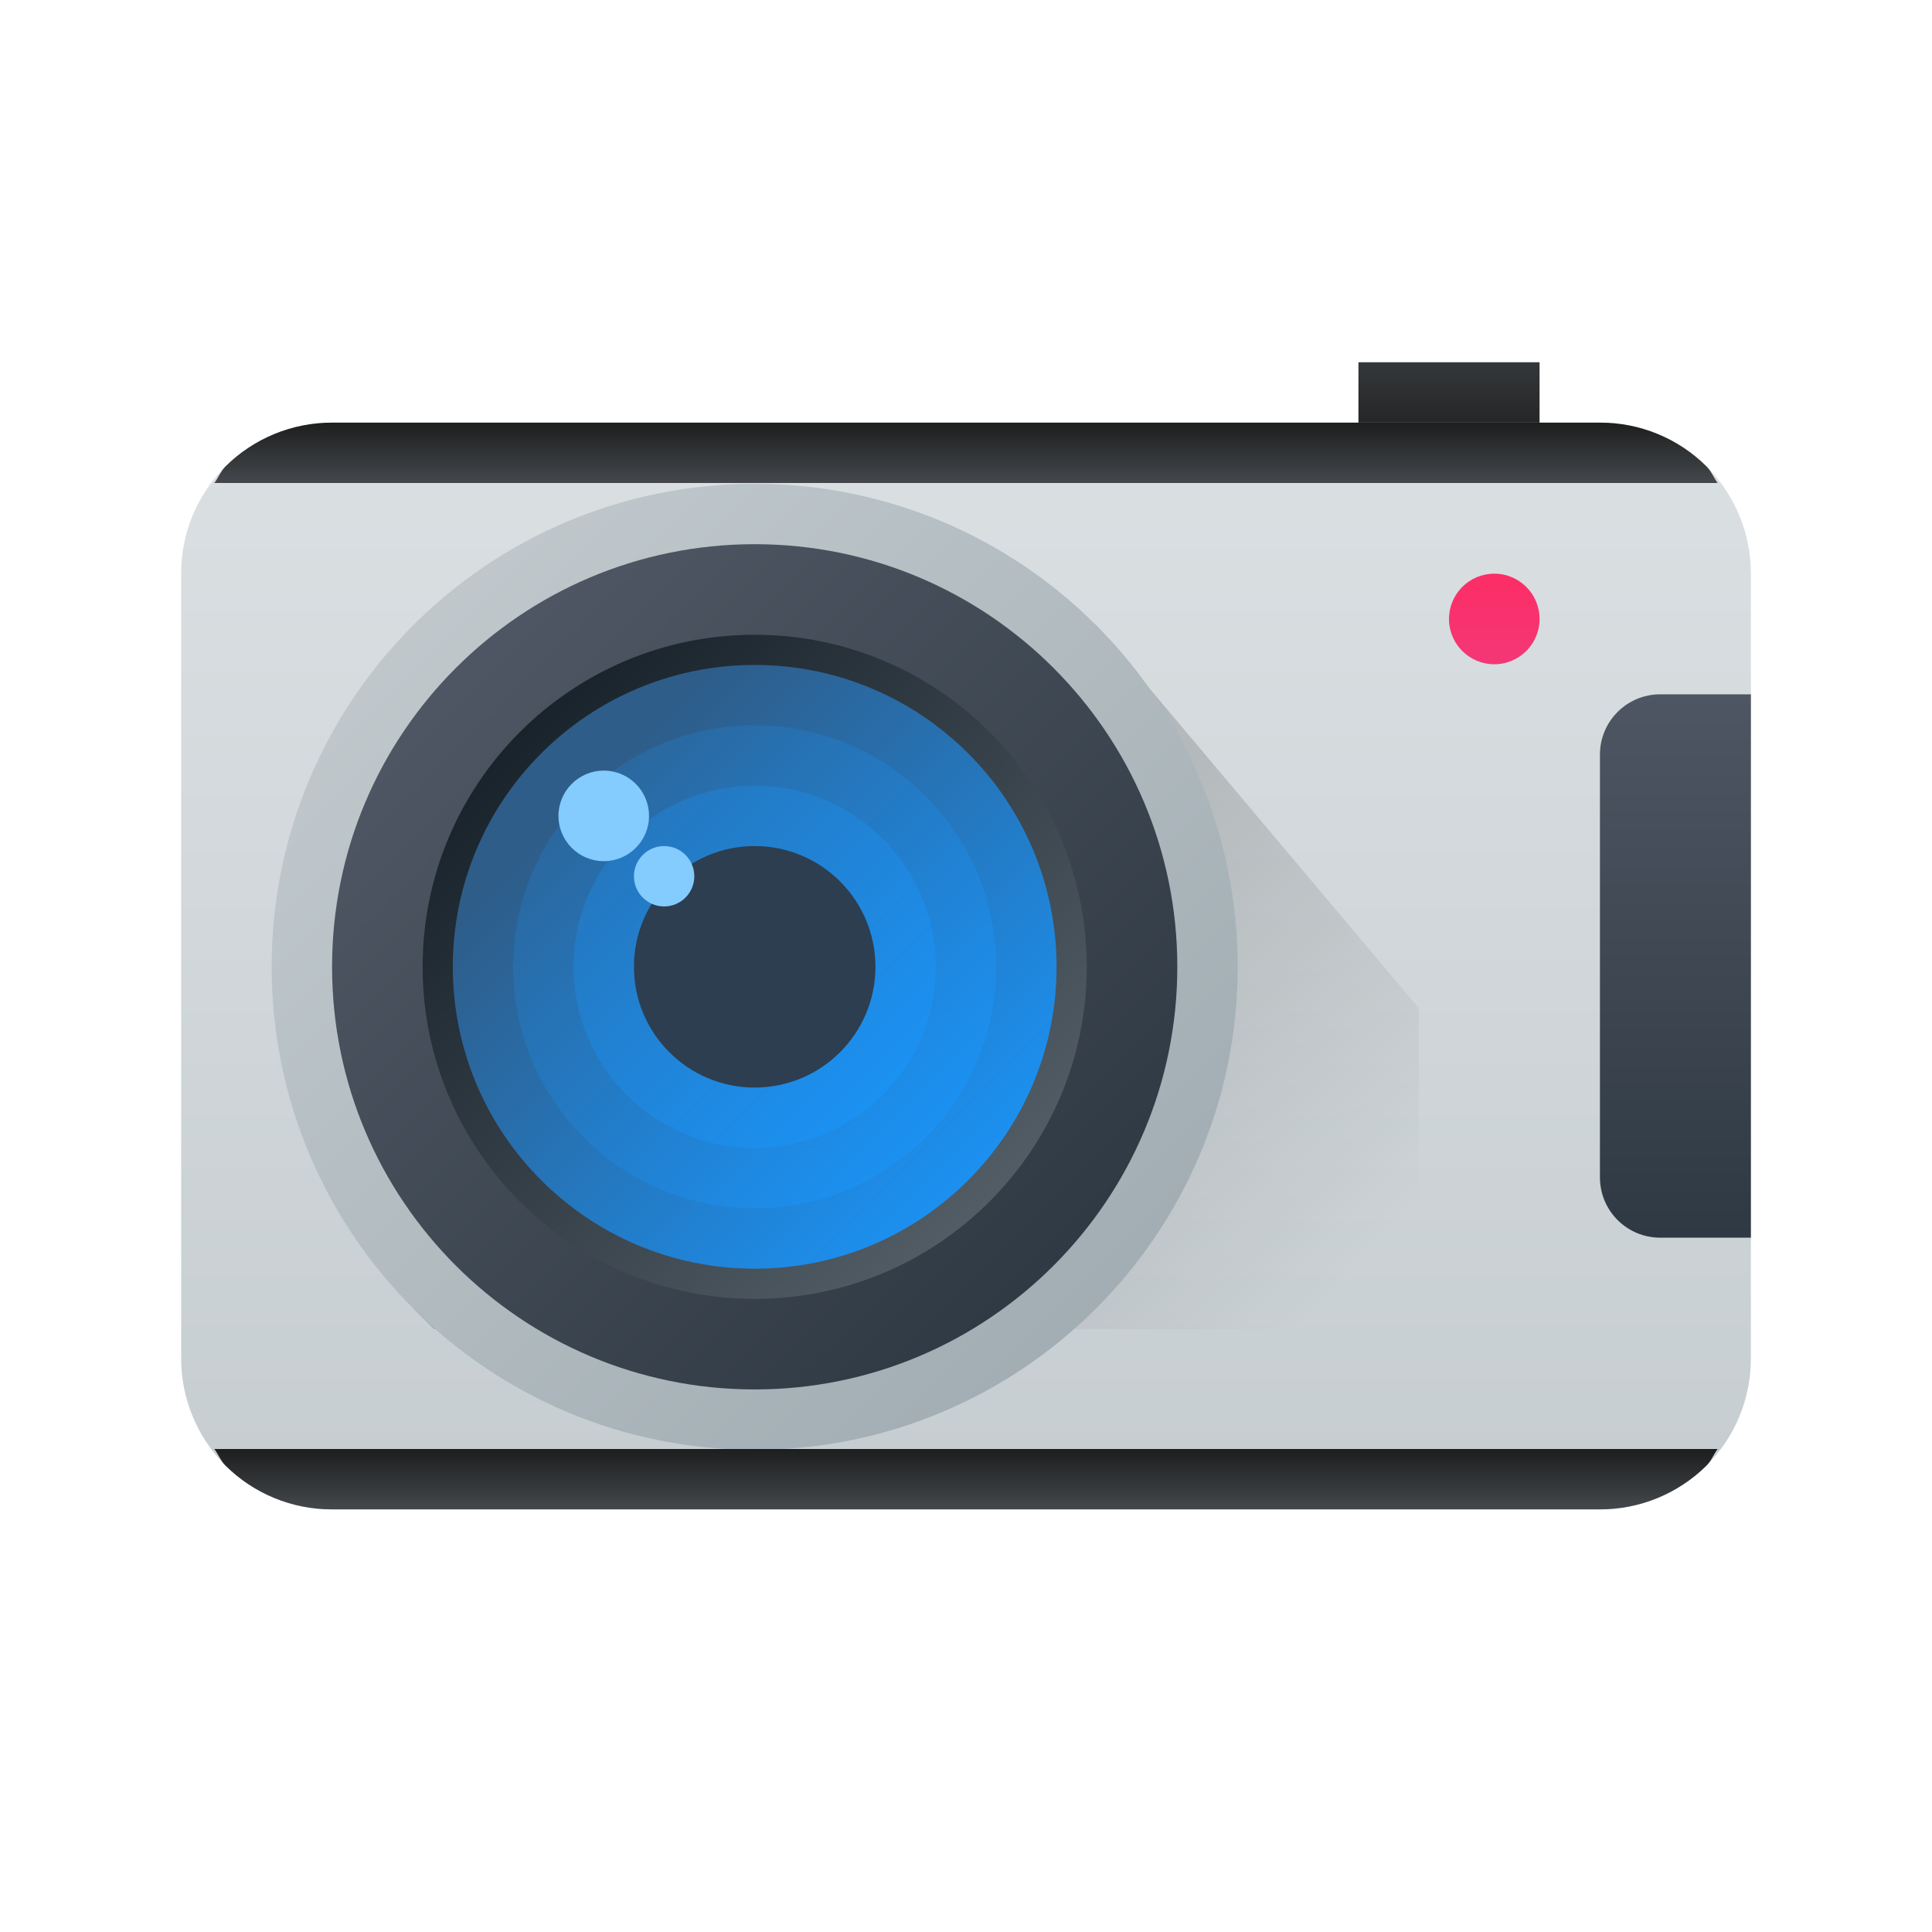
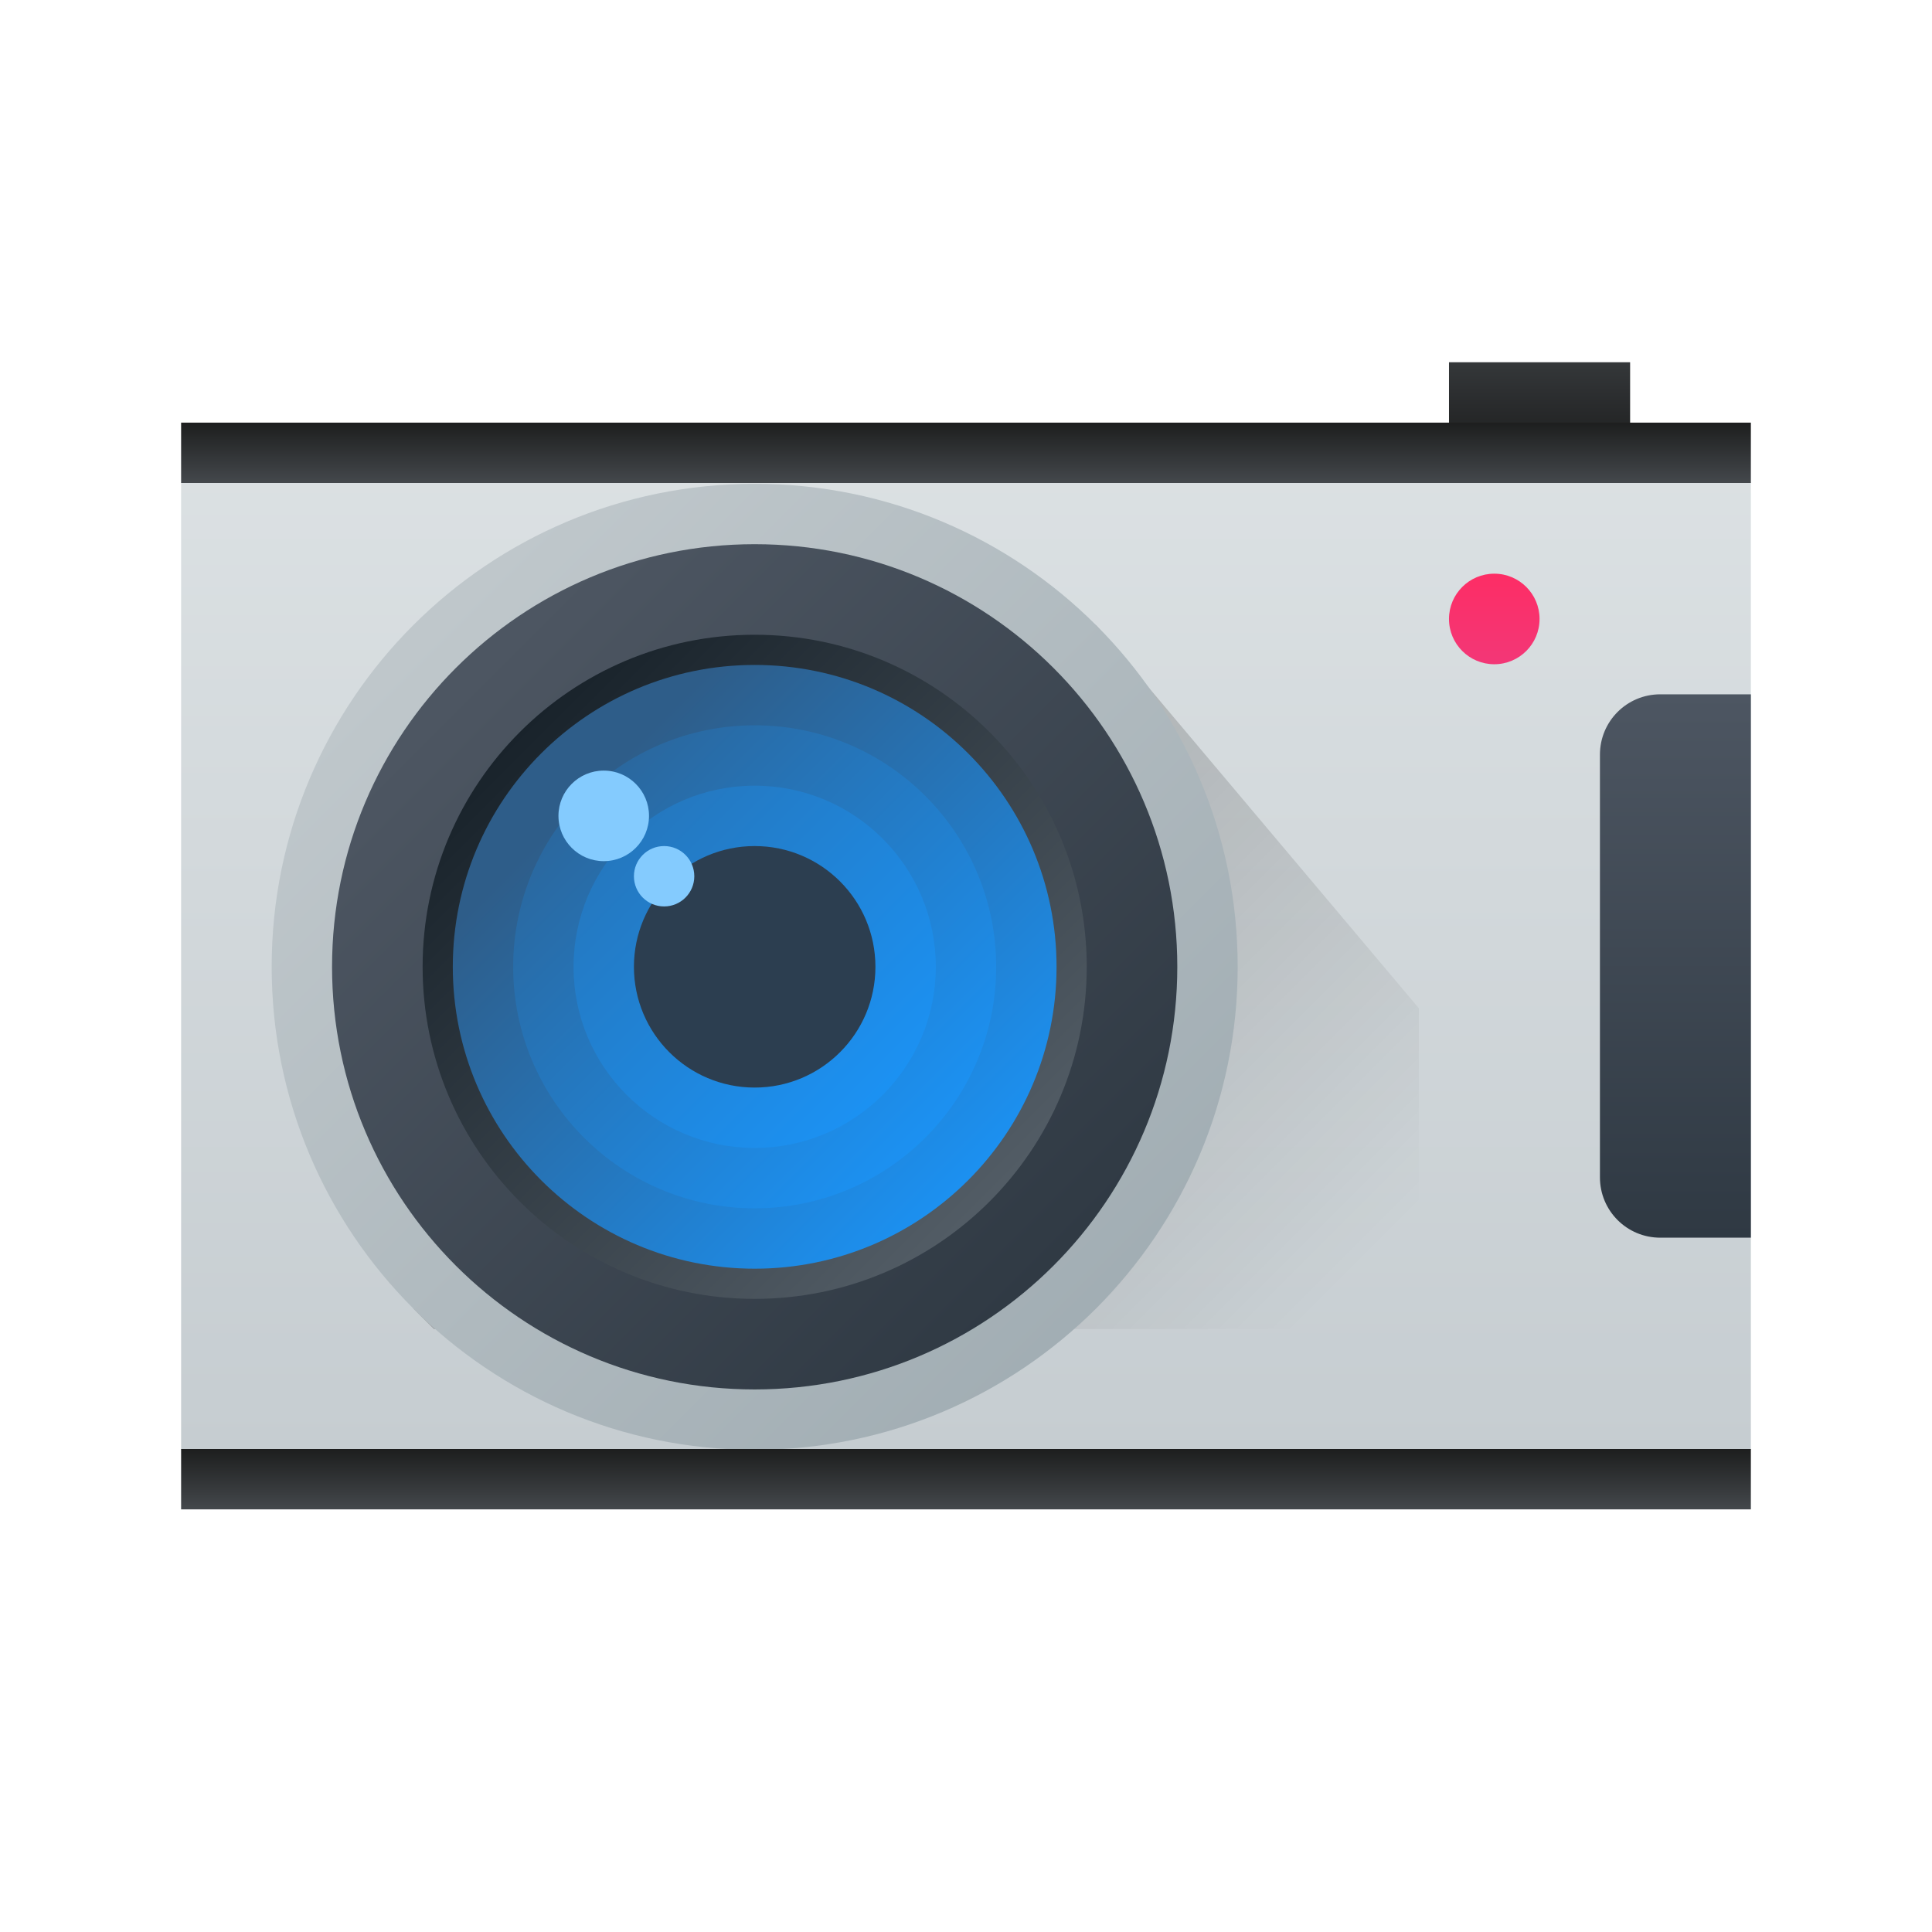
- <svg xmlns="http://www.w3.org/2000/svg" xmlns:xlink="http://www.w3.org/1999/xlink" width="64" height="64" version="1.1" id="svg95">
-   <defs id="defs59">
-     <linearGradient id="e">
-       <stop stop-color="#a1adb3" id="stop2" />
-       <stop offset="1" stop-color="#bfc7cb" id="stop4" />
+ <svg xmlns="http://www.w3.org/2000/svg" xmlns:xlink="http://www.w3.org/1999/xlink" width="64" version="1.1" height="64">
+   <defs id="defs5455">
+     <linearGradient id="linearGradient4722">
+       <stop style="stop-color:#a1adb3" id="stop4724" />
+       <stop offset="1" style="stop-color:#bfc7cb" id="stop4726" />
    </linearGradient>
-     <linearGradient id="h">
-       <stop stop-color="#c6cdd1" id="stop7" />
-       <stop offset="1" stop-color="#e0e5e7" id="stop9" />
+     <linearGradient id="linearGradient4303">
+       <stop style="stop-color:#c6cdd1" id="stop4305" />
+       <stop offset="1" style="stop-color:#e0e5e7" id="stop4307" />
    </linearGradient>
-     <linearGradient id="f">
-       <stop id="stop12" />
-       <stop offset="1" stop-opacity="0" id="stop14" />
+     <linearGradient id="linearGradient4770-8">
+       <stop id="stop4772-3" />
+       <stop offset="1" style="stop-opacity:0" id="stop4774-6" />
    </linearGradient>
-     <linearGradient id="a">
-       <stop stop-color="#2e5d89" id="stop17" />
-       <stop offset="1" stop-color="#1b92f4" id="stop19" />
+     <linearGradient id="linearGradient5002">
+       <stop style="stop-color:#2e5d89" id="stop5004" />
+       <stop offset="1" style="stop-color:#1b92f4" id="stop5006" />
    </linearGradient>
-     <linearGradient id="j" xlink:href="#a" y1="512.798" y2="527.798" x1="400.571" x2="415.571" gradientUnits="userSpaceOnUse" gradientTransform="matrix(1.18182 0 0 1.18182 -74.286 -95.732)" />
-     <linearGradient id="c">
-       <stop stop-color="#2f3943" id="stop23" />
-       <stop offset="1" stop-color="#4d5662" id="stop25" />
+     <linearGradient id="linearGradient4352" xlink:href="#linearGradient5002" y1="512.798" y2="527.798" x1="400.571" x2="415.571" gradientUnits="userSpaceOnUse" gradientTransform="matrix(1.181818 0 0 1.181818 -74.28571 -95.73208)" />
+     <linearGradient id="linearGradient4199">
+       <stop style="stop-color:#2f3943" id="stop4201" />
+       <stop offset="1" style="stop-color:#4d5662" id="stop4203" />
    </linearGradient>
-     <linearGradient id="d">
-       <stop stop-color="#18222a" id="stop28" />
-       <stop offset="1" stop-color="#566069" id="stop30" />
+     <linearGradient id="linearGradient4191">
+       <stop style="stop-color:#18222a" id="stop4193" />
+       <stop offset="1" style="stop-color:#566069" id="stop4195" />
    </linearGradient>
-     <linearGradient id="l" xlink:href="#b" y1="530.798" y2="528.798" gradientUnits="userSpaceOnUse" x2="0" gradientTransform="matrix(1.5,0,0,1.5,-182.286,-282.395)" />
-     <linearGradient id="b">
-       <stop stop-color="#f33777" id="stop34" />
-       <stop offset="1" stop-color="#fd2d65" id="stop36" />
+     <linearGradient id="linearGradient4617" xlink:href="#linearGradient4303" y1="531.798" y2="501.699" gradientUnits="userSpaceOnUse" x2="0" gradientTransform="matrix(1.083332 0 0 1.335613 -34.04711 -170.4511)" />
+     <linearGradient id="linearGradient4749" xlink:href="#linearGradient4347" y1="530.798" y2="528.798" gradientUnits="userSpaceOnUse" x2="0" gradientTransform="matrix(1.5 0 0 1.5 -182.2857 -282.3951)" />
+     <linearGradient id="linearGradient4347">
+       <stop style="stop-color:#f33777" id="stop4349" />
+       <stop offset="1" style="stop-color:#fd2d65" id="stop4351" />
    </linearGradient>
-     <linearGradient id="r" xlink:href="#a" y1="514.632" y2="527.798" x1="402.405" gradientUnits="userSpaceOnUse" x2="415.571" gradientTransform="translate(-7,4.027)" />
-     <linearGradient id="m" xlink:href="#a" y1="512.798" y2="527.798" x1="400.571" x2="415.571" gradientUnits="userSpaceOnUse" gradientTransform="translate(79 3.656)" />
-     <linearGradient id="s" xlink:href="#a" y1="509.704" y2="527.798" x1="397.478" x2="415.571" gradientUnits="userSpaceOnUse" gradientTransform="matrix(0.8,0,0,0.8,74.715,107.988)" />
-     <linearGradient id="t" xlink:href="#a" y1="498.288" y2="527.798" x1="386.061" x2="415.571" gradientUnits="userSpaceOnUse" gradientTransform="matrix(0.6,0,0,0.6,156.429,211.947)" />
-     <linearGradient id="p" xlink:href="#c" y1="508.798" y2="528.798" x1="398.572" gradientUnits="userSpaceOnUse" x2="418.571" gradientTransform="rotate(180,405.071,521.812)" />
-     <linearGradient id="q" xlink:href="#d" y1="509.531" y2="530.998" x1="398.305" gradientUnits="userSpaceOnUse" x2="419.771" gradientTransform="matrix(0.78571,0,0,0.78571,80.55,115.412)" />
-     <linearGradient id="o" xlink:href="#e" y1="530.798" y2="507.798" x1="421.571" gradientUnits="userSpaceOnUse" x2="398.571" gradientTransform="translate(-7,4.027)" />
-     <linearGradient id="n" xlink:href="#f" y1="519.798" y2="541.011" gradientUnits="userSpaceOnUse" x2="0" gradientTransform="rotate(-45,409.933,530.261)" />
-     <linearGradient xlink:href="#a" id="u" y1="512.798" x1="400.571" y2="527.798" gradientUnits="userSpaceOnUse" x2="415.571" gradientTransform="matrix(1.18182 0 0 1.18182 6.714 -89.236)" />
-     <linearGradient xlink:href="#c" id="v" y1="41" y2="23" x2="0" gradientUnits="userSpaceOnUse" />
-     <linearGradient xlink:href="#a" id="x" y1="512.798" x1="400.571" y2="527.798" gradientUnits="userSpaceOnUse" x2="415.571" gradientTransform="matrix(1.18182 0 0 1.18182 3.714 -96.236)" />
-     <linearGradient id="g">
-       <stop stop-color="#1d1e1e" id="stop50" />
-       <stop offset="1" stop-color="#44484c" id="stop52" />
+     <linearGradient id="linearGradient4327-2" xlink:href="#linearGradient5002" y1="514.632" y2="527.798" x1="402.405" gradientUnits="userSpaceOnUse" x2="415.571" gradientTransform="matrix(1 0 0 1 -7 4.02733)" />
+     <linearGradient id="linearGradient4352-6" xlink:href="#linearGradient5002" y1="512.798" y2="527.798" x1="400.571" x2="415.571" gradientUnits="userSpaceOnUse" gradientTransform="matrix(1 0 0 1 79 3.656239)" />
+     <linearGradient id="linearGradient4356-76" xlink:href="#linearGradient5002" y1="509.704" y2="527.798" x1="397.478" x2="415.571" gradientUnits="userSpaceOnUse" gradientTransform="matrix(0.7999983 0 0 0.7999983 74.71499 107.9878)" />
+     <linearGradient id="linearGradient4356-7-7" xlink:href="#linearGradient5002" y1="498.288" y2="527.798" x1="386.061" x2="415.571" gradientUnits="userSpaceOnUse" gradientTransform="matrix(0.5999995 0 0 0.5999995 156.4288 211.9468)" />
+     <linearGradient id="linearGradient4510-5" xlink:href="#linearGradient4199" y1="508.798" y2="528.798" x1="398.572" gradientUnits="userSpaceOnUse" x2="418.571" gradientTransform="matrix(-1 0 0 -1 810.1429 1043.623)" />
+     <linearGradient id="linearGradient4510-8-2" xlink:href="#linearGradient4191" y1="509.531" y2="530.998" x1="398.305" gradientUnits="userSpaceOnUse" x2="419.771" gradientTransform="matrix(0.785715 0 0 0.785715 80.55076 115.4122)" />
+     <linearGradient id="linearGradient4609-6" xlink:href="#linearGradient4722" y1="530.798" y2="507.798" x1="421.571" gradientUnits="userSpaceOnUse" x2="398.571" gradientTransform="matrix(1 0 0 1 -7 4.02733)" />
+     <linearGradient id="linearGradient4735-2" xlink:href="#linearGradient4770-8" y1="519.798" y2="541.011" gradientUnits="userSpaceOnUse" x2="0" gradientTransform="matrix(0.7071068 -0.7071068 0.7071068 0.7071068 -254.8849 445.1763)" />
+     <linearGradient xlink:href="#linearGradient5002" id="linearGradient4352-5" y1="512.798" x1="400.571" y2="527.798" gradientUnits="userSpaceOnUse" x2="415.571" gradientTransform="matrix(1.181818 0 0 1.181818 6.714285 -89.23598)" />
+     <linearGradient xlink:href="#linearGradient4199" id="linearGradient4861" y1="41" y2="23" x2="0" gradientUnits="userSpaceOnUse" />
+     <linearGradient xlink:href="#linearGradient5002" id="linearGradient4352-9" y1="512.798" x1="400.571" y2="527.798" gradientUnits="userSpaceOnUse" x2="415.571" gradientTransform="matrix(1.181818 0 0 1.181818 3.714275 -96.23596)" />
+     <linearGradient id="linearGradient4159-5">
+       <stop style="stop-color:#1d1e1e" id="stop4161-5" />
+       <stop offset="1" style="stop-color:#44484c" id="stop4163-7" />
    </linearGradient>
-     <linearGradient xlink:href="#g" id="w" y1="541.798" y2="543.798" x2="0" gradientUnits="userSpaceOnUse" gradientTransform="matrix(1.625,0,0,1.00002,-631.929,-527.808)" />
-     <linearGradient xlink:href="#g" id="y" y1="541.798" y2="543.798" x2="0" gradientUnits="userSpaceOnUse" gradientTransform="matrix(1.625,0,0,1.00002,-631.929,-493.808)" />
-     <linearGradient xlink:href="#g" id="i" y1="504.798" y2="499.798" x2="0" gradientUnits="userSpaceOnUse" gradientTransform="translate(-3,2)" />
-     <linearGradient xlink:href="#h" id="k" gradientUnits="userSpaceOnUse" gradientTransform="matrix(1.08333,0,0,1.5,-34.047,-255.9)" y1="531.798" x2="0" y2="501.699" />
+     <linearGradient xlink:href="#linearGradient4159-5" id="linearGradient4784-5" y1="541.798" y2="543.798" x2="0" gradientUnits="userSpaceOnUse" gradientTransform="matrix(1.625 0 0 1.000019 -255.3571 -36.01031)" />
+     <linearGradient xlink:href="#linearGradient4159-5" id="linearGradient4784-5-7" y1="541.798" y2="543.798" x2="0" gradientUnits="userSpaceOnUse" gradientTransform="matrix(1.625 0 0 1.000019 -255.3572 -2.01027)" />
+     <linearGradient xlink:href="#linearGradient4159-5" id="linearGradient4208" y1="504.798" y2="499.798" x2="0" gradientUnits="userSpaceOnUse" gradientTransform="matrix(1 0 0 1 0 1.99994)" />
  </defs>
-   <g transform="translate(-376.571,-491.798)" id="g93">
-     <path d="m 421.571,503.798 h 6 v 3 h -6 z" id="path61" style="fill:url(#i)" />
-     <path d="m 387.571,505.798 a 5.005,5.005 0 0 0 -3.539,1.46 4.989,4.989 0 0 0 -1.46,3.54 v 26 a 5.004,5.004 0 0 0 1.46,3.539 4.989,4.989 0 0 0 3.54,1.461 h 42 a 5.004,5.004 0 0 0 3.538,-1.461 4.989,4.989 0 0 0 1.461,-3.539 v -26 a 5.004,5.004 0 0 0 -1.46,-3.54 4.989,4.989 0 0 0 -3.54,-1.46 z" id="path63" style="fill:url(#k)" />
-     <path d="m 426.071,510.802 a 1.5,1.5 0 0 0 -1.5,1.5 1.5,1.5 0 0 0 1.5,1.5 1.5,1.5 0 0 0 1.5,-1.5 1.5,1.5 0 0 0 -1.5,-1.5 z" id="path65" style="fill:url(#l)" />
-     <path d="m 412.886,512.51 -22.629,22.63 0.686,0.685 h 32.628 v -10.629 z" id="path67" style="opacity:0.2;fill:url(#n)" />
-     <circle cx="401.571" cy="523.825" r="16" id="circle69" style="fill:url(#o)" />
-     <path d="m 387.571,523.825 a 14,14 0 0 1 14,-14 14,14 0 0 1 14,14 14,14 0 0 1 -14,14 14,14 0 0 1 -14,-14 z" id="path71" style="fill:url(#p)" />
-     <circle cx="401.571" cy="523.825" r="11" id="circle73" style="fill:url(#q)" />
-     <circle cx="401.571" cy="523.825" r="10" id="circle75" style="fill:url(#r)" />
-     <circle cx="401.571" cy="523.825" r="8" id="circle77" style="fill:url(#s)" />
-     <circle cx="401.571" cy="523.825" r="6" id="circle79" style="fill:url(#t)" />
-     <circle cx="401.571" cy="523.825" r="4" id="circle81" style="fill:#2c3e50" />
-     <circle cx="398.571" cy="520.825" r="1" id="circle83" style="fill:#84cbfe" />
-     <circle cx="396.571" cy="518.825" r="1.5" id="circle85" style="fill:#84cbfe" />
-     <path d="m 55,23 c -1.108,0 -2,0.892 -2,2 v 14 c 0,1.108 0.892,2 2,2 h 3 V 23 Z" transform="translate(376.571,491.798)" id="path87" style="fill:url(#v)" />
-     <path d="M 11,14 A 5.005,5.005 0 0 0 7.46,15.46 C 7.308,15.614 7.232,15.828 7.1,16 H 56.9 C 56.768,15.828 56.692,15.614 56.54,15.46 A 4.989,4.989 0 0 0 53,14 Z" transform="translate(376.571,491.798)" id="path89" style="fill:url(#w)" />
-     <path d="m 7.1,48 c 0.132,0.172 0.208,0.386 0.36,0.54 A 4.989,4.989 0 0 0 11,50 h 42 a 5.005,5.005 0 0 0 3.54,-1.46 C 56.692,48.386 56.768,48.172 56.9,48 Z" transform="translate(376.571,491.798)" id="path91" style="fill:url(#y)" />
+   <g id="layer1" transform="matrix(1 0 0 1 -376.5714 -491.798)">
+     <rect width="6" x="424.571" y="503.798" height="3" style="fill:url(#linearGradient4208)" id="rect4200" />
+     <path cx="408.571" cy="519.798" style="fill:url(#linearGradient4352);stroke-linecap:round;stroke-linejoin:round;stroke-width:2" id="circle4309-6" r="10" />
+     <rect width="52" x="382.571" y="507.771" rx="0" height="32.055" style="fill:url(#linearGradient4617);stroke-linecap:round;stroke-linejoin:round;stroke-width:2" id="rect4288" />
+     <path style="fill:url(#linearGradient4749);stroke-linecap:square;stroke-width:0.1" id="path4715" d="m 426.071,510.802 a 1.5,1.5 0 0 0 -1.5,1.5 1.5,1.5 0 0 0 1.5,1.5 1.5,1.5 0 0 0 1.5,-1.5 1.5,1.5 0 0 0 -1.5,-1.5 z" />
+     <path cx="408.571" cy="519.798" style="fill:url(#linearGradient4352-6);stroke-linecap:round;stroke-linejoin:round;stroke-width:2" id="circle4309-6-0" r="10" />
+     <path style="fill:url(#linearGradient4735-2);opacity:0.2;stroke-linecap:round;stroke-linejoin:round;stroke-width:2" id="rect4727-1" d="m 412.886,512.511 -22.629,22.629 0.686,0.686 32.629,0 0,-10.629 z" />
+     <circle cx="401.571" cy="523.825" style="fill:url(#linearGradient4609-6);stroke-linecap:round;stroke-linejoin:round;stroke-width:2" id="path4286-2" r="16" />
+     <path style="fill:url(#linearGradient4510-5);stroke-linecap:round;stroke-linejoin:round;stroke-width:2" id="path4286-9-6" d="m 387.571,523.825 a 14,14 0 0 1 14,-14 14,14 0 0 1 14,14 14,14 0 0 1 -14,14 14,14 0 0 1 -14,-14 z" />
+     <circle cx="401.571" cy="523.825" style="fill:url(#linearGradient4510-8-2);stroke-linecap:round;stroke-linejoin:round;stroke-width:2" id="path4286-9-4-4" r="11" />
+     <circle cx="401.571" cy="523.825" style="fill:url(#linearGradient4327-2);stroke-linecap:round;stroke-linejoin:round;stroke-width:2" id="circle4309-9" r="10" />
+     <circle cx="401.571" cy="523.825" style="fill:url(#linearGradient4356-76);stroke-linecap:round;stroke-linejoin:round;stroke-width:2" r="8" id="circle4354-3" />
+     <circle cx="401.571" cy="523.825" style="fill:url(#linearGradient4356-7-7);stroke-linecap:round;stroke-linejoin:round;stroke-width:2" r="6" id="circle4354-5-3" />
+     <circle cx="401.571" cy="523.825" style="fill:#2c3e50;stroke-linecap:round;stroke-linejoin:round;stroke-width:2" r="4" id="circle4354-5-1-8" />
+     <circle cx="398.571" cy="520.825" style="fill:#84cbfe;stroke-linecap:round;stroke-linejoin:round;stroke-width:2" id="path4786-1" r="1" />
+     <ellipse cx="396.571" cy="518.825" rx="1.5" ry="1.5" style="fill:#84cbfe;stroke-linecap:round;stroke-linejoin:round;stroke-width:2" id="path4786-6-8" />
+     <path cx="408.571" cy="519.798" style="fill:url(#linearGradient4352-5);stroke-linecap:round;stroke-linejoin:round;stroke-width:2" id="circle4309-6-7" r="10" />
+     <path style="fill:url(#linearGradient4861);stroke-linecap:round" id="rect4850" d="M 55 23 C 53.892 23 53 23.892 53 25 L 53 39 C 53 40.108 53.892 41 55 41 L 56 41 L 58 41 L 58 39 L 58 25 L 58 23 L 56 23 L 55 23 z " transform="matrix(1 0 0 1 376.5714 491.798)" />
+     <rect width="52" x="382.571" y="505.798" height="2" style="fill:url(#linearGradient4784-5);stroke-linecap:round;stroke-linejoin:round;stroke-width:2" id="rect4290" />
+     <path cx="408.571" cy="519.798" style="fill:url(#linearGradient4352-9);stroke-linecap:round;stroke-linejoin:round;stroke-width:2" id="circle4309-6-4" r="10" />
+     <rect width="52" x="382.571" y="539.798" height="2" style="fill:url(#linearGradient4784-5-7);stroke-linecap:round;stroke-linejoin:round;stroke-width:2" id="rect4290-6" />
  </g>
</svg>
